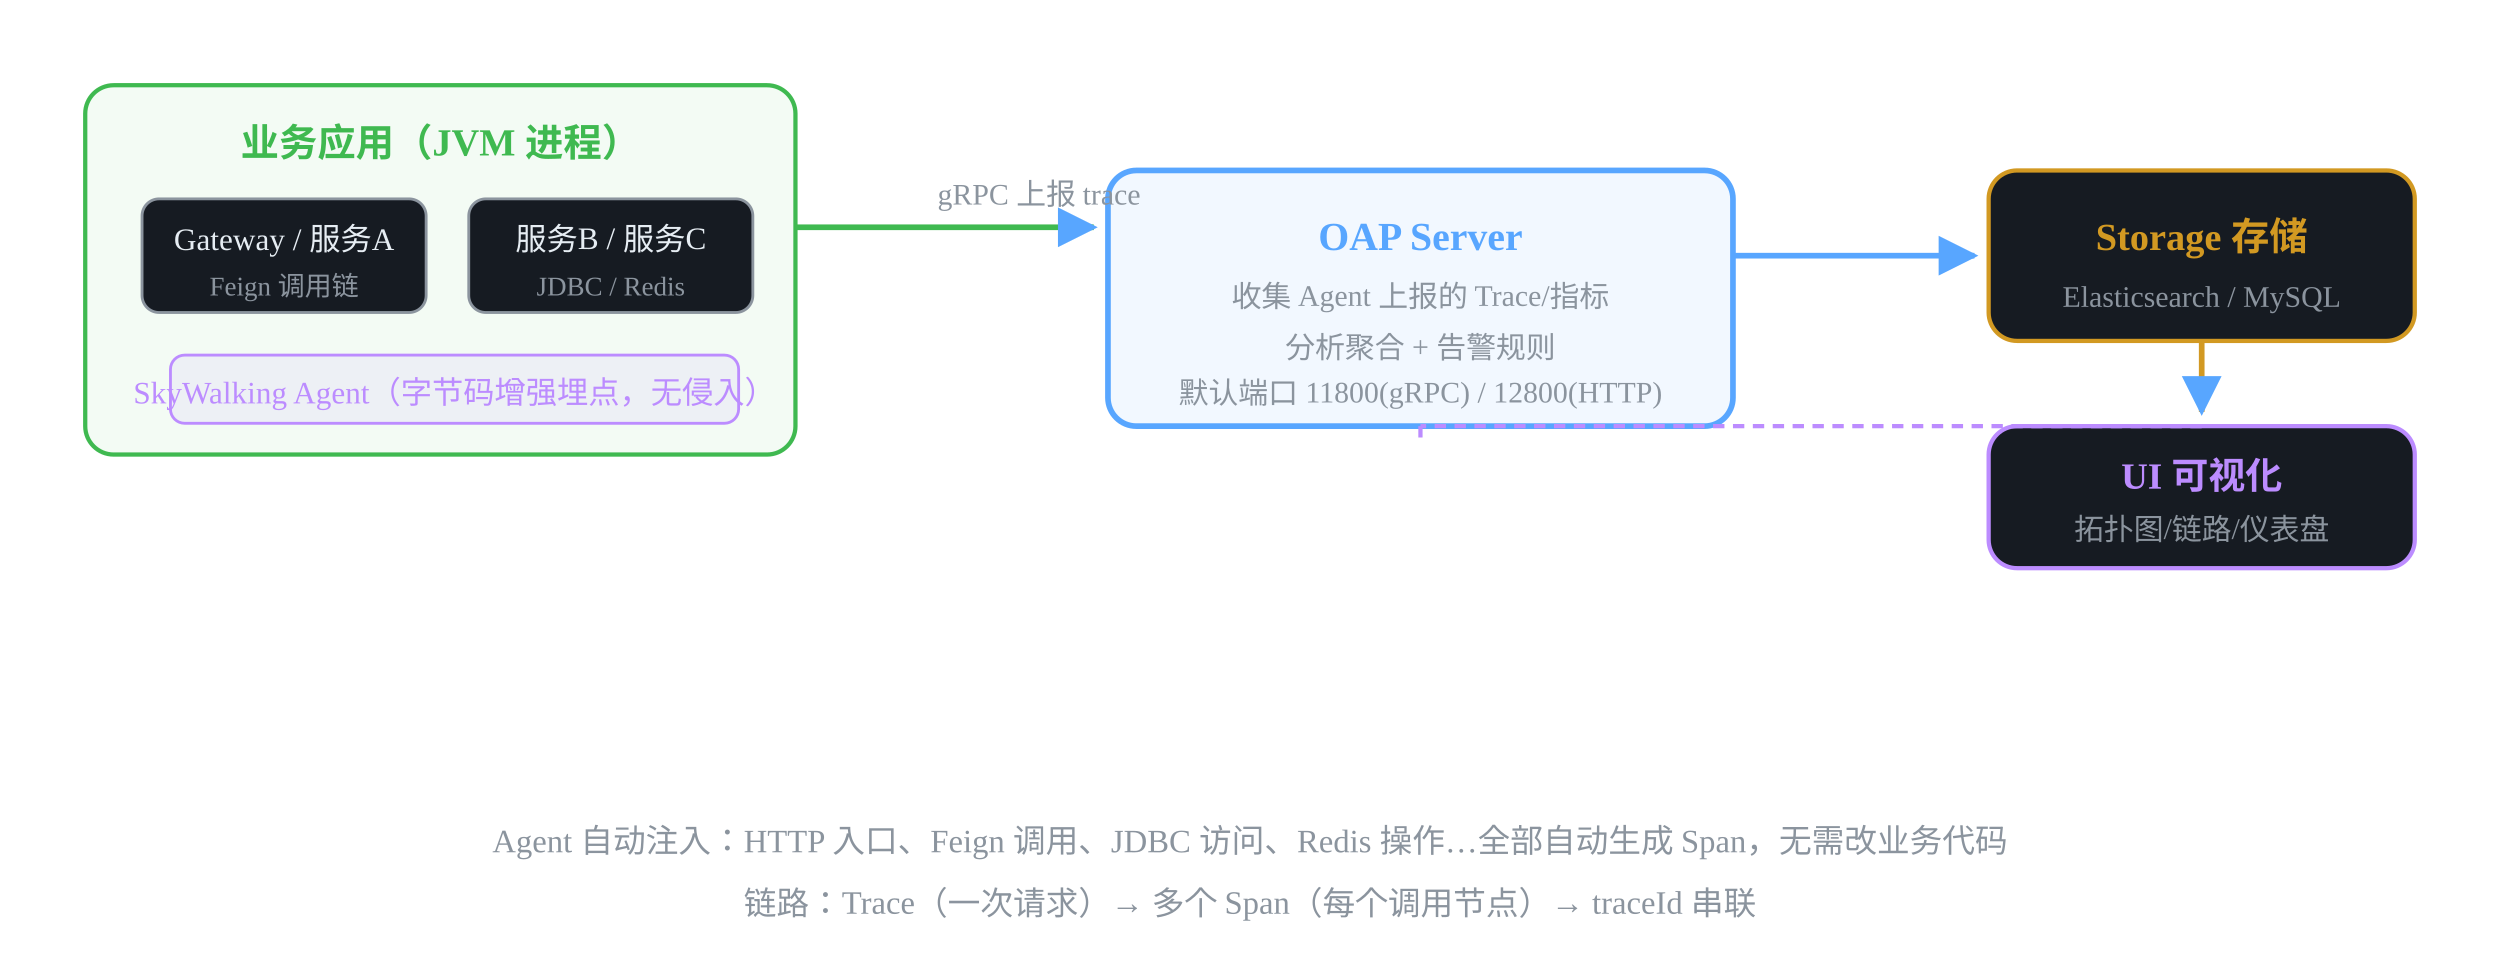
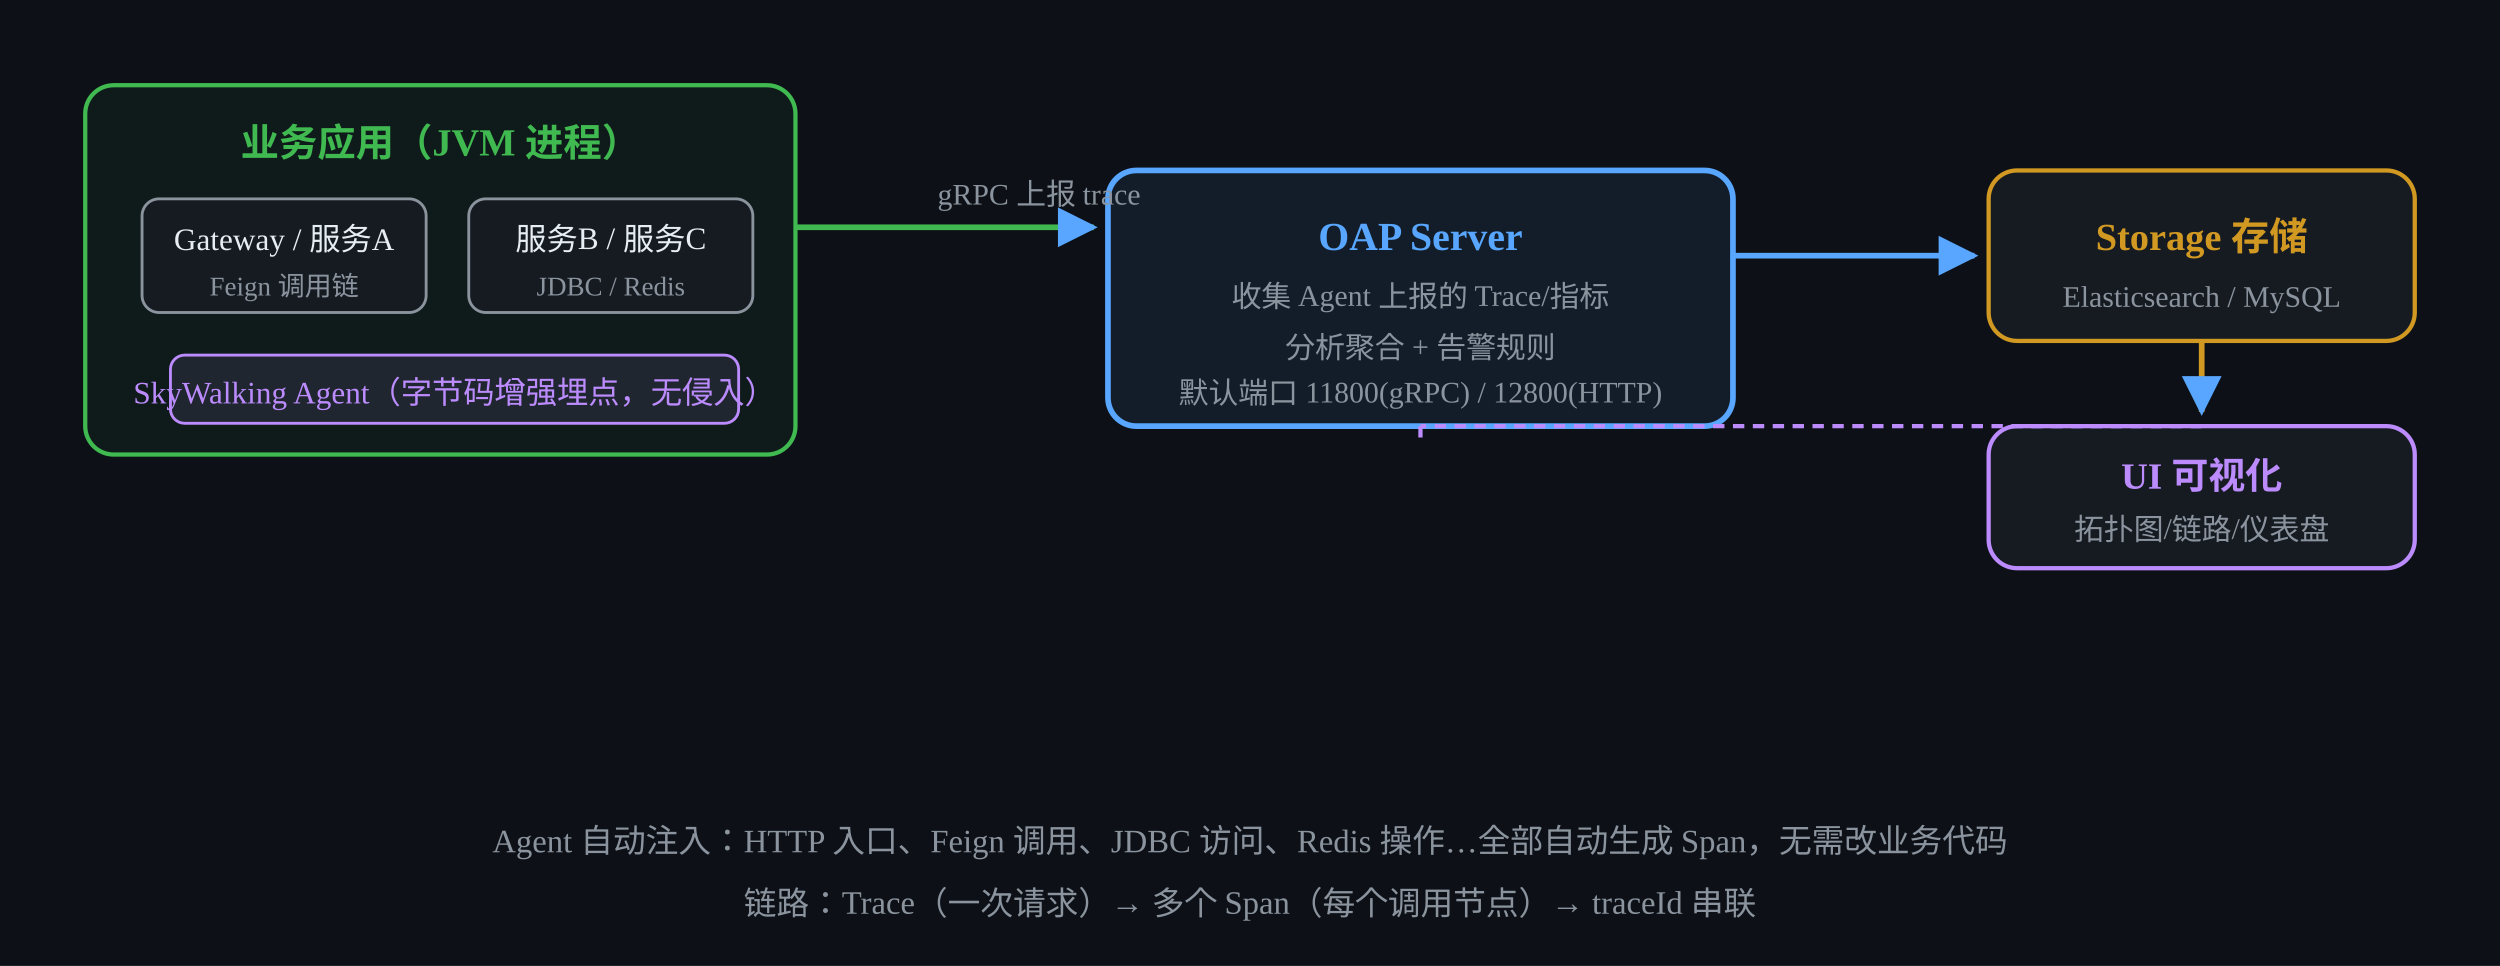
<svg xmlns="http://www.w3.org/2000/svg" width="880" height="340" viewBox="0 0 880 340">
+   <rect x="0" y="0" width="880" height="340" fill="#0d1117" />
  <defs>
    <marker id="arr" viewBox="0 0 10 10" refX="9" refY="5" markerWidth="7" markerHeight="7" orient="auto-start-reverse">
      <path d="M 0 0 L 10 5 L 0 10 z" fill="#58a6ff" />
    </marker>
  </defs>
  <rect x="30" y="30" width="250" height="130" rx="10" fill="rgba(63,185,80,.06)" stroke="#3fb950" stroke-width="1.5" />
  <text x="155" y="55" text-anchor="middle" fill="#3fb950" font-size="13.5" font-weight="bold">业务应用（JVM 进程）</text>
  <rect x="50" y="70" width="100" height="40" rx="6" fill="#161b22" stroke="#8b949e" />
  <text x="100" y="88" text-anchor="middle" fill="#e6edf3" font-size="11">Gateway / 服务A</text>
  <text x="100" y="104" text-anchor="middle" fill="#8b949e" font-size="9.5">Feign 调用链</text>
  <rect x="165" y="70" width="100" height="40" rx="6" fill="#161b22" stroke="#8b949e" />
  <text x="215" y="88" text-anchor="middle" fill="#e6edf3" font-size="11">服务B / 服务C</text>
  <text x="215" y="104" text-anchor="middle" fill="#8b949e" font-size="9.5">JDBC / Redis</text>
  <rect x="60" y="125" width="200" height="24" rx="5" fill="rgba(188,140,255,.1)" stroke="#bc8cff" />
  <text x="160" y="142" text-anchor="middle" fill="#bc8cff" font-size="11">SkyWalking Agent（字节码增强埋点，无侵入）</text>
  <rect x="390" y="60" width="220" height="90" rx="10" fill="rgba(88,166,255,.08)" stroke="#58a6ff" stroke-width="2" />
  <text x="500" y="88" text-anchor="middle" fill="#58a6ff" font-size="14" font-weight="bold">OAP Server</text>
  <text x="500" y="108" text-anchor="middle" fill="#8b949e" font-size="10.5">收集 Agent 上报的 Trace/指标</text>
  <text x="500" y="126" text-anchor="middle" fill="#8b949e" font-size="10.5">分析聚合 + 告警规则</text>
  <text x="500" y="142" text-anchor="middle" fill="#8b949e" font-size="10.5">默认端口 11800(gRPC) / 12800(HTTP)</text>
  <rect x="700" y="60" width="150" height="60" rx="10" fill="#161b22" stroke="#d29922" stroke-width="1.5" />
  <text x="775" y="88" text-anchor="middle" fill="#d29922" font-size="13.5" font-weight="bold">Storage 存储</text>
  <text x="775" y="108" text-anchor="middle" fill="#8b949e" font-size="10.5">Elasticsearch / MySQL</text>
  <rect x="700" y="150" width="150" height="50" rx="10" fill="#161b22" stroke="#bc8cff" stroke-width="1.5" />
  <text x="775" y="172" text-anchor="middle" fill="#bc8cff" font-size="13" font-weight="bold">UI 可视化</text>
  <text x="775" y="190" text-anchor="middle" fill="#8b949e" font-size="10.5">拓扑图/链路/仪表盘</text>
  <line x1="280" y1="80" x2="385" y2="80" stroke="#3fb950" stroke-width="2" marker-end="url(#arr)" />
  <text x="330" y="72" fill="#8b949e" font-size="10.5">gRPC 上报 trace</text>
  <line x1="610" y1="90" x2="695" y2="90" stroke="#58a6ff" stroke-width="2" marker-end="url(#arr)" />
  <line x1="775" y1="120" x2="775" y2="145" stroke="#d29922" stroke-width="2" marker-end="url(#arr)" />
  <line x1="775" y1="150" x2="500" y2="150" stroke="#bc8cff" stroke-width="1.5" stroke-dasharray="4 3" />
  <line x1="500" y1="150" x2="500" y2="154" stroke="#bc8cff" stroke-width="1.5" />
  <text x="440" y="300" text-anchor="middle" fill="#8b949e" font-size="11.5">Agent 自动注入：HTTP 入口、Feign 调用、JDBC 访问、Redis 操作…全部自动生成 Span，无需改业务代码</text>
  <text x="440" y="322" text-anchor="middle" fill="#8b949e" font-size="11.5">链路：Trace（一次请求）→ 多个 Span（每个调用节点）→ traceId 串联</text>
</svg>
